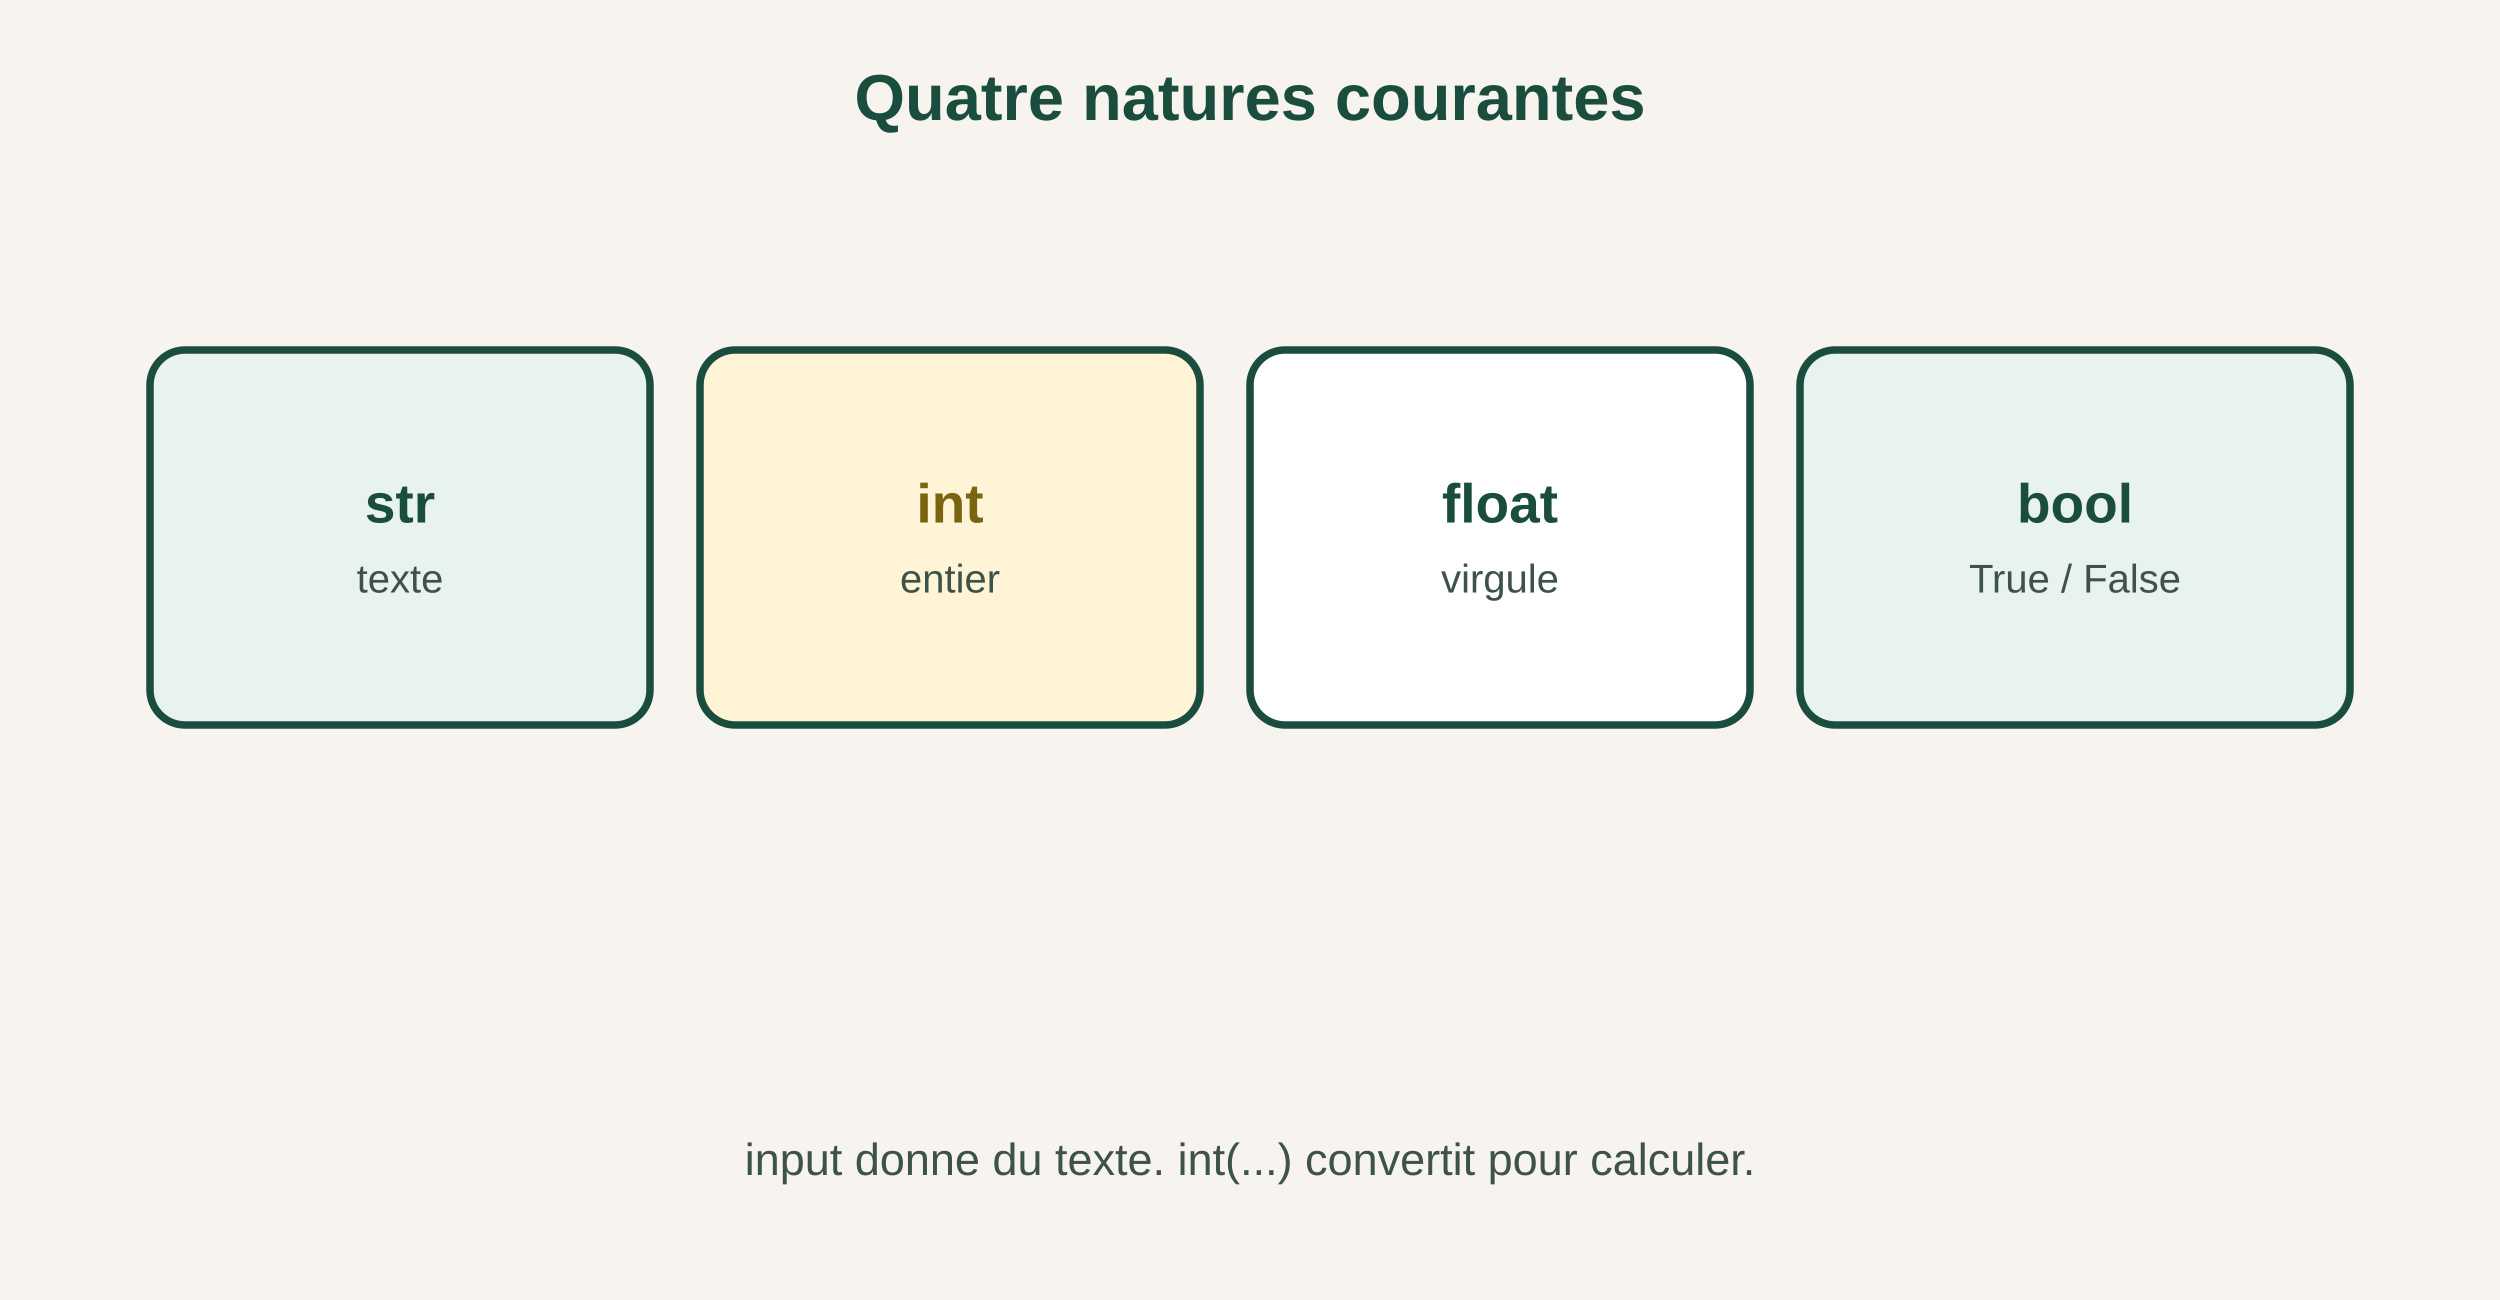
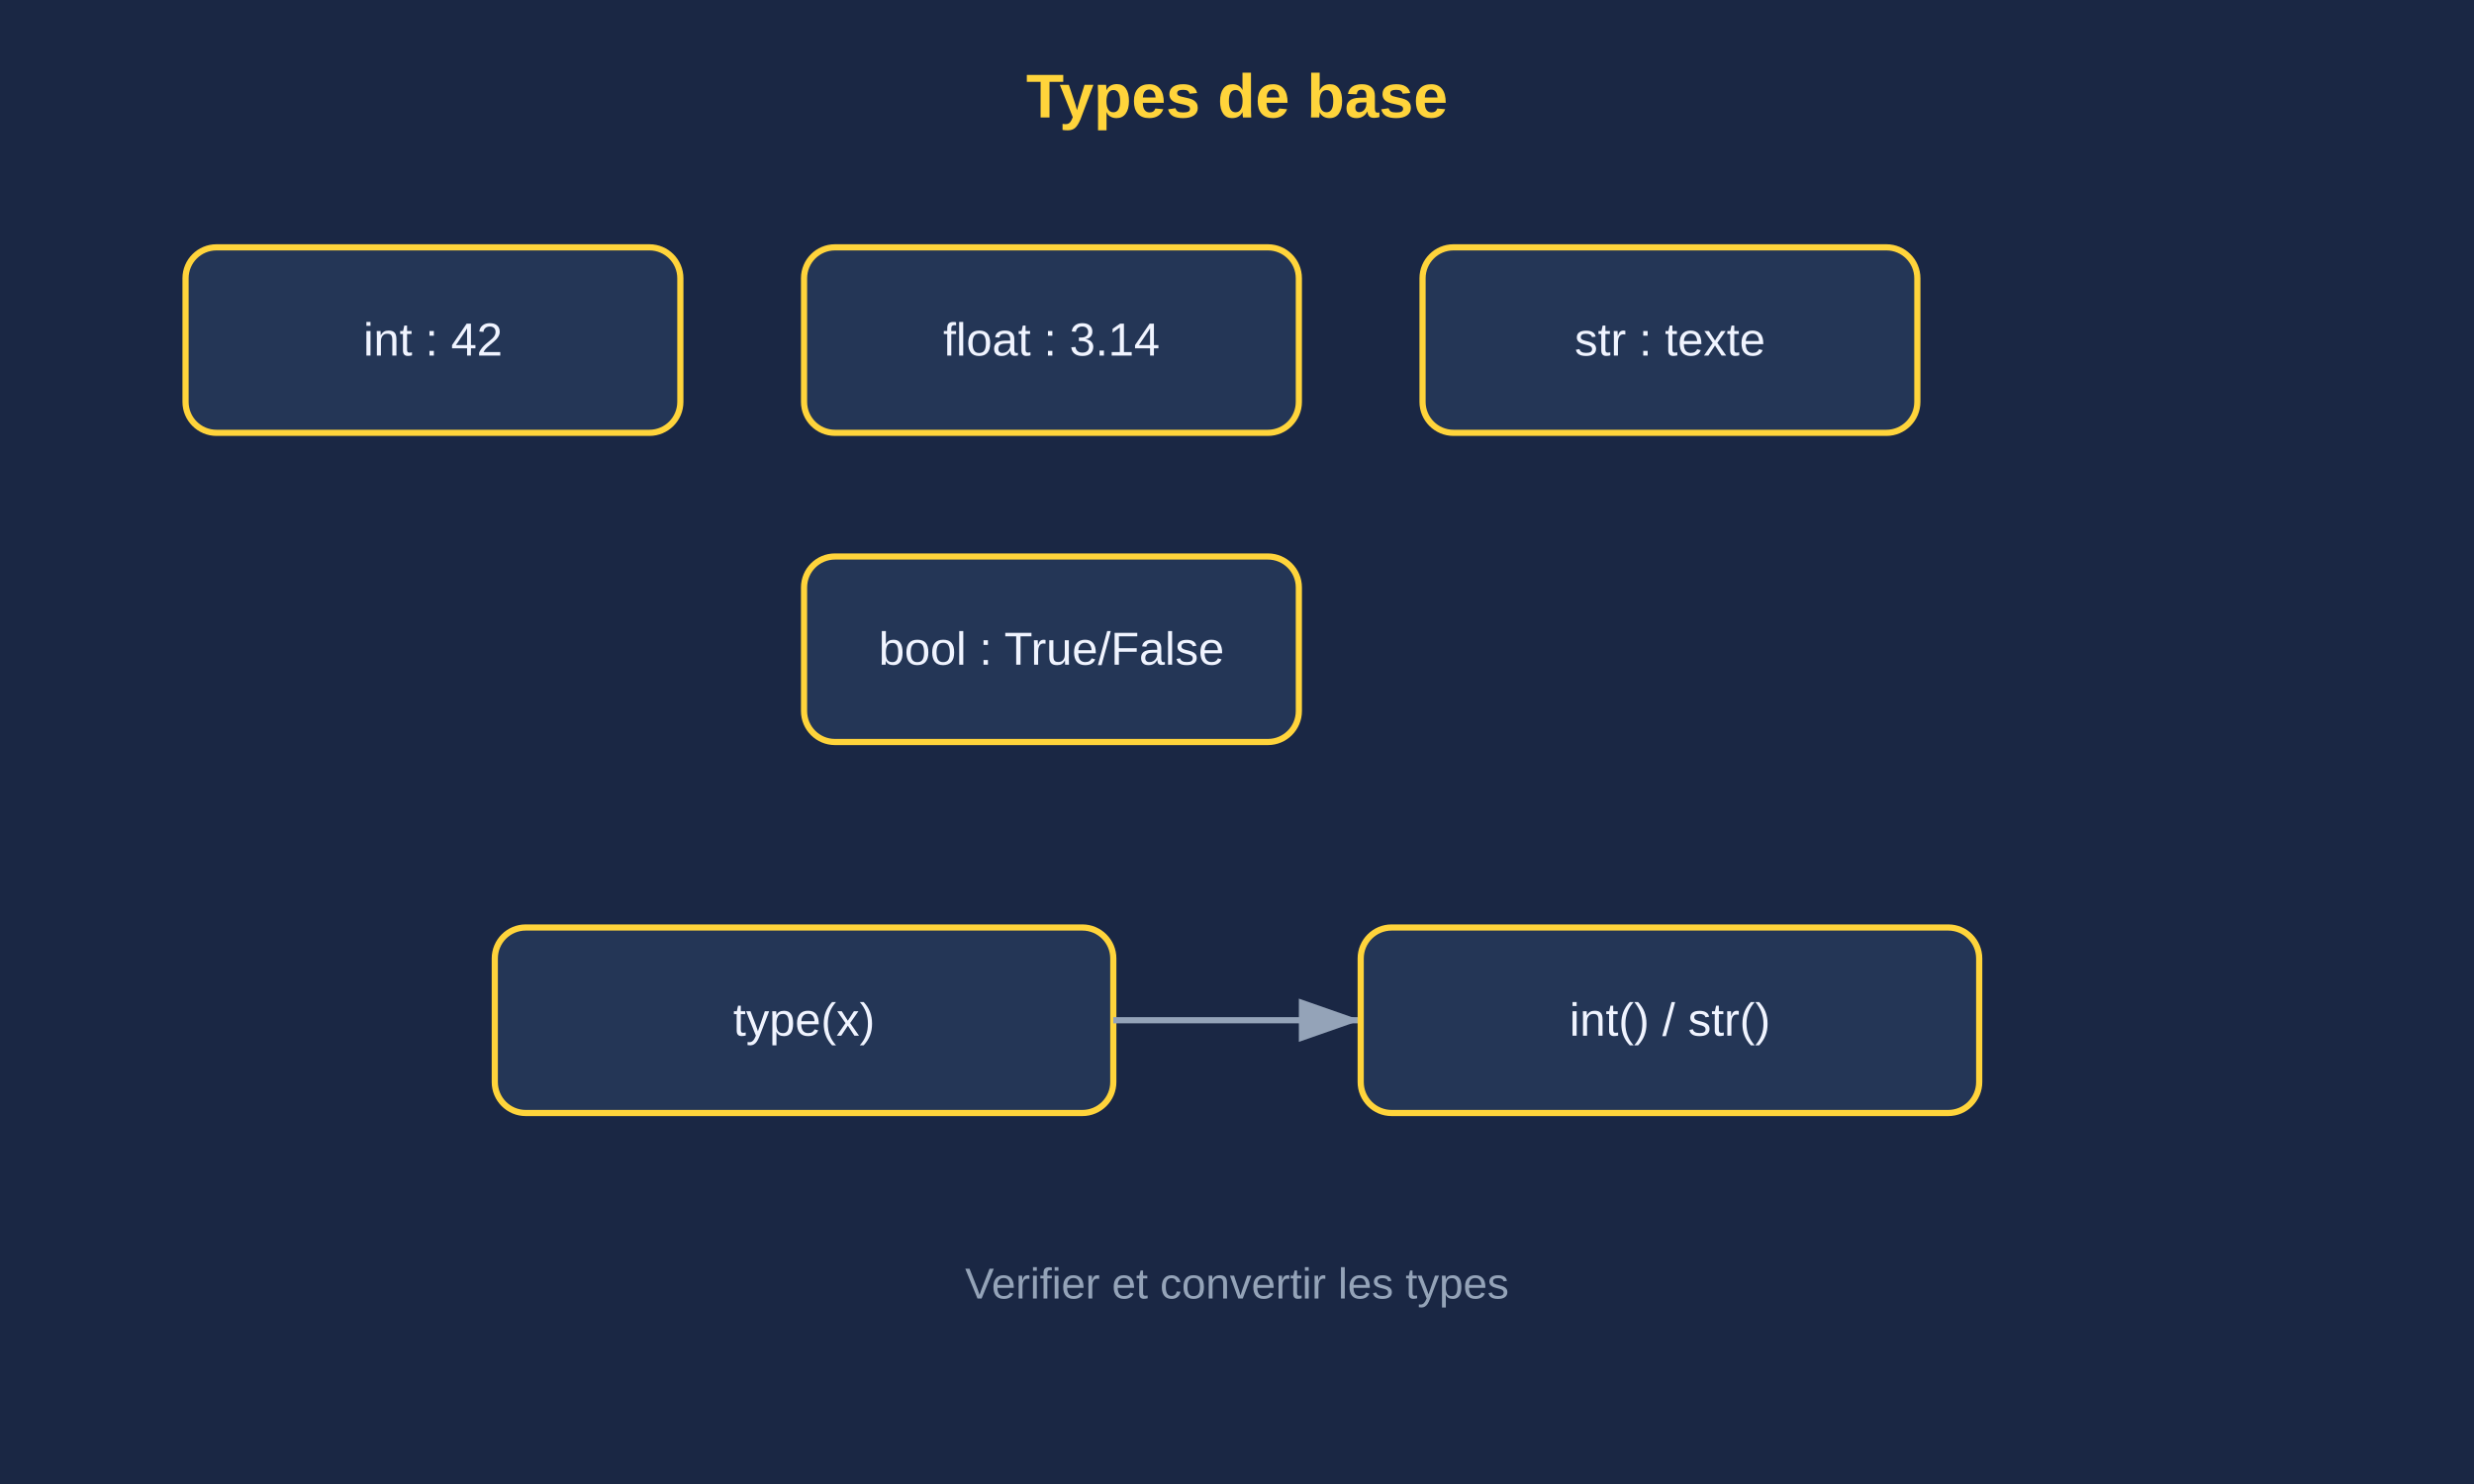
- <svg xmlns="http://www.w3.org/2000/svg" width="1000" height="520" viewBox="0 0 1000 520">
-   <rect width="1000" height="520" fill="#f7f4ef" />
-   <text x="500" y="48" text-anchor="middle" font-family="Segoe UI, Arial, sans-serif" font-size="26" fill="#1a4d3e" font-weight="700">Quatre natures courantes</text>
+ <svg xmlns="http://www.w3.org/2000/svg" viewBox="0 0 800 480">
+   <rect width="800" height="480" fill="#1a2744" />
  <defs>
-     <marker id="arr" markerWidth="10" markerHeight="10" refX="8" refY="3" orient="auto">
-       <path d="M0,0 L8,3 L0,6 Z" fill="#1a4d3e" />
+     <marker id="arr" markerWidth="10" markerHeight="7" refX="10" refY="3.5" orient="auto">
+       <polygon points="0 0, 10 3.5, 0 7" fill="#94a3b8" />
    </marker>
  </defs>
-   <rect x="60" y="140" width="200" height="150" rx="14" fill="#e8f3ee" stroke="#1a4d3e" stroke-width="3" />
-   <text x="160" y="209" text-anchor="middle" font-family="Segoe UI, Arial, sans-serif" font-size="22" fill="#1a4d3e" font-weight="700">str</text>
-   <text x="160" y="237" text-anchor="middle" font-family="Segoe UI, Arial, sans-serif" font-size="16" fill="#3d5248" font-weight="400">texte</text>
-   <rect x="280" y="140" width="200" height="150" rx="14" fill="#fff4d6" stroke="#1a4d3e" stroke-width="3" />
-   <text x="380" y="209" text-anchor="middle" font-family="Segoe UI, Arial, sans-serif" font-size="22" fill="#7a6410" font-weight="700">int</text>
-   <text x="380" y="237" text-anchor="middle" font-family="Segoe UI, Arial, sans-serif" font-size="16" fill="#3d5248" font-weight="400">entier</text>
-   <rect x="500" y="140" width="200" height="150" rx="14" fill="#ffffff" stroke="#1a4d3e" stroke-width="3" />
-   <text x="600" y="209" text-anchor="middle" font-family="Segoe UI, Arial, sans-serif" font-size="22" fill="#1a4d3e" font-weight="700">float</text>
-   <text x="600" y="237" text-anchor="middle" font-family="Segoe UI, Arial, sans-serif" font-size="16" fill="#3d5248" font-weight="400">virgule</text>
-   <rect x="720" y="140" width="220" height="150" rx="14" fill="#e8f3ee" stroke="#1a4d3e" stroke-width="3" />
-   <text x="830" y="209" text-anchor="middle" font-family="Segoe UI, Arial, sans-serif" font-size="22" fill="#1a4d3e" font-weight="700">bool</text>
-   <text x="830" y="237" text-anchor="middle" font-family="Segoe UI, Arial, sans-serif" font-size="16" fill="#3d5248" font-weight="400">True / False</text>
-   <text x="500" y="470" text-anchor="middle" font-family="Segoe UI, Arial, sans-serif" font-size="18" fill="#3d5248" font-weight="400">input donne du texte. int(...) convertit pour calculer.</text>
+   <text x="400" y="38" text-anchor="middle" fill="#ffd43b" font-size="20" font-weight="bold" font-family="Arial">Types de base</text>
+   <rect x="60" y="80" width="160" height="60" rx="10" fill="#243656" stroke="#ffd43b" stroke-width="2" />
+   <text x="140" y="115" text-anchor="middle" fill="#f0f4ff" font-size="15" font-family="Arial">int : 42</text>
+   <rect x="260" y="80" width="160" height="60" rx="10" fill="#243656" stroke="#ffd43b" stroke-width="2" />
+   <text x="340" y="115" text-anchor="middle" fill="#f0f4ff" font-size="15" font-family="Arial">float : 3.14</text>
+   <rect x="460" y="80" width="160" height="60" rx="10" fill="#243656" stroke="#ffd43b" stroke-width="2" />
+   <text x="540" y="115" text-anchor="middle" fill="#f0f4ff" font-size="15" font-family="Arial">str : texte</text>
+   <rect x="260" y="180" width="160" height="60" rx="10" fill="#243656" stroke="#ffd43b" stroke-width="2" />
+   <text x="340" y="215" text-anchor="middle" fill="#f0f4ff" font-size="15" font-family="Arial">bool : True/False</text>
+   <rect x="160" y="300" width="200" height="60" rx="10" fill="#243656" stroke="#ffd43b" stroke-width="2" />
+   <text x="260" y="335" text-anchor="middle" fill="#f0f4ff" font-size="15" font-family="Arial">type(x)</text>
+   <line x1="360" y1="330" x2="440" y2="330" stroke="#94a3b8" stroke-width="2" marker-end="url(#arr)" />
+   <rect x="440" y="300" width="200" height="60" rx="10" fill="#243656" stroke="#ffd43b" stroke-width="2" />
+   <text x="540" y="335" text-anchor="middle" fill="#f0f4ff" font-size="15" font-family="Arial">int() / str()</text>
+   <text x="400" y="420" text-anchor="middle" fill="#94a3b8" font-size="14" font-family="Arial">Verifier et convertir les types</text>
</svg>
